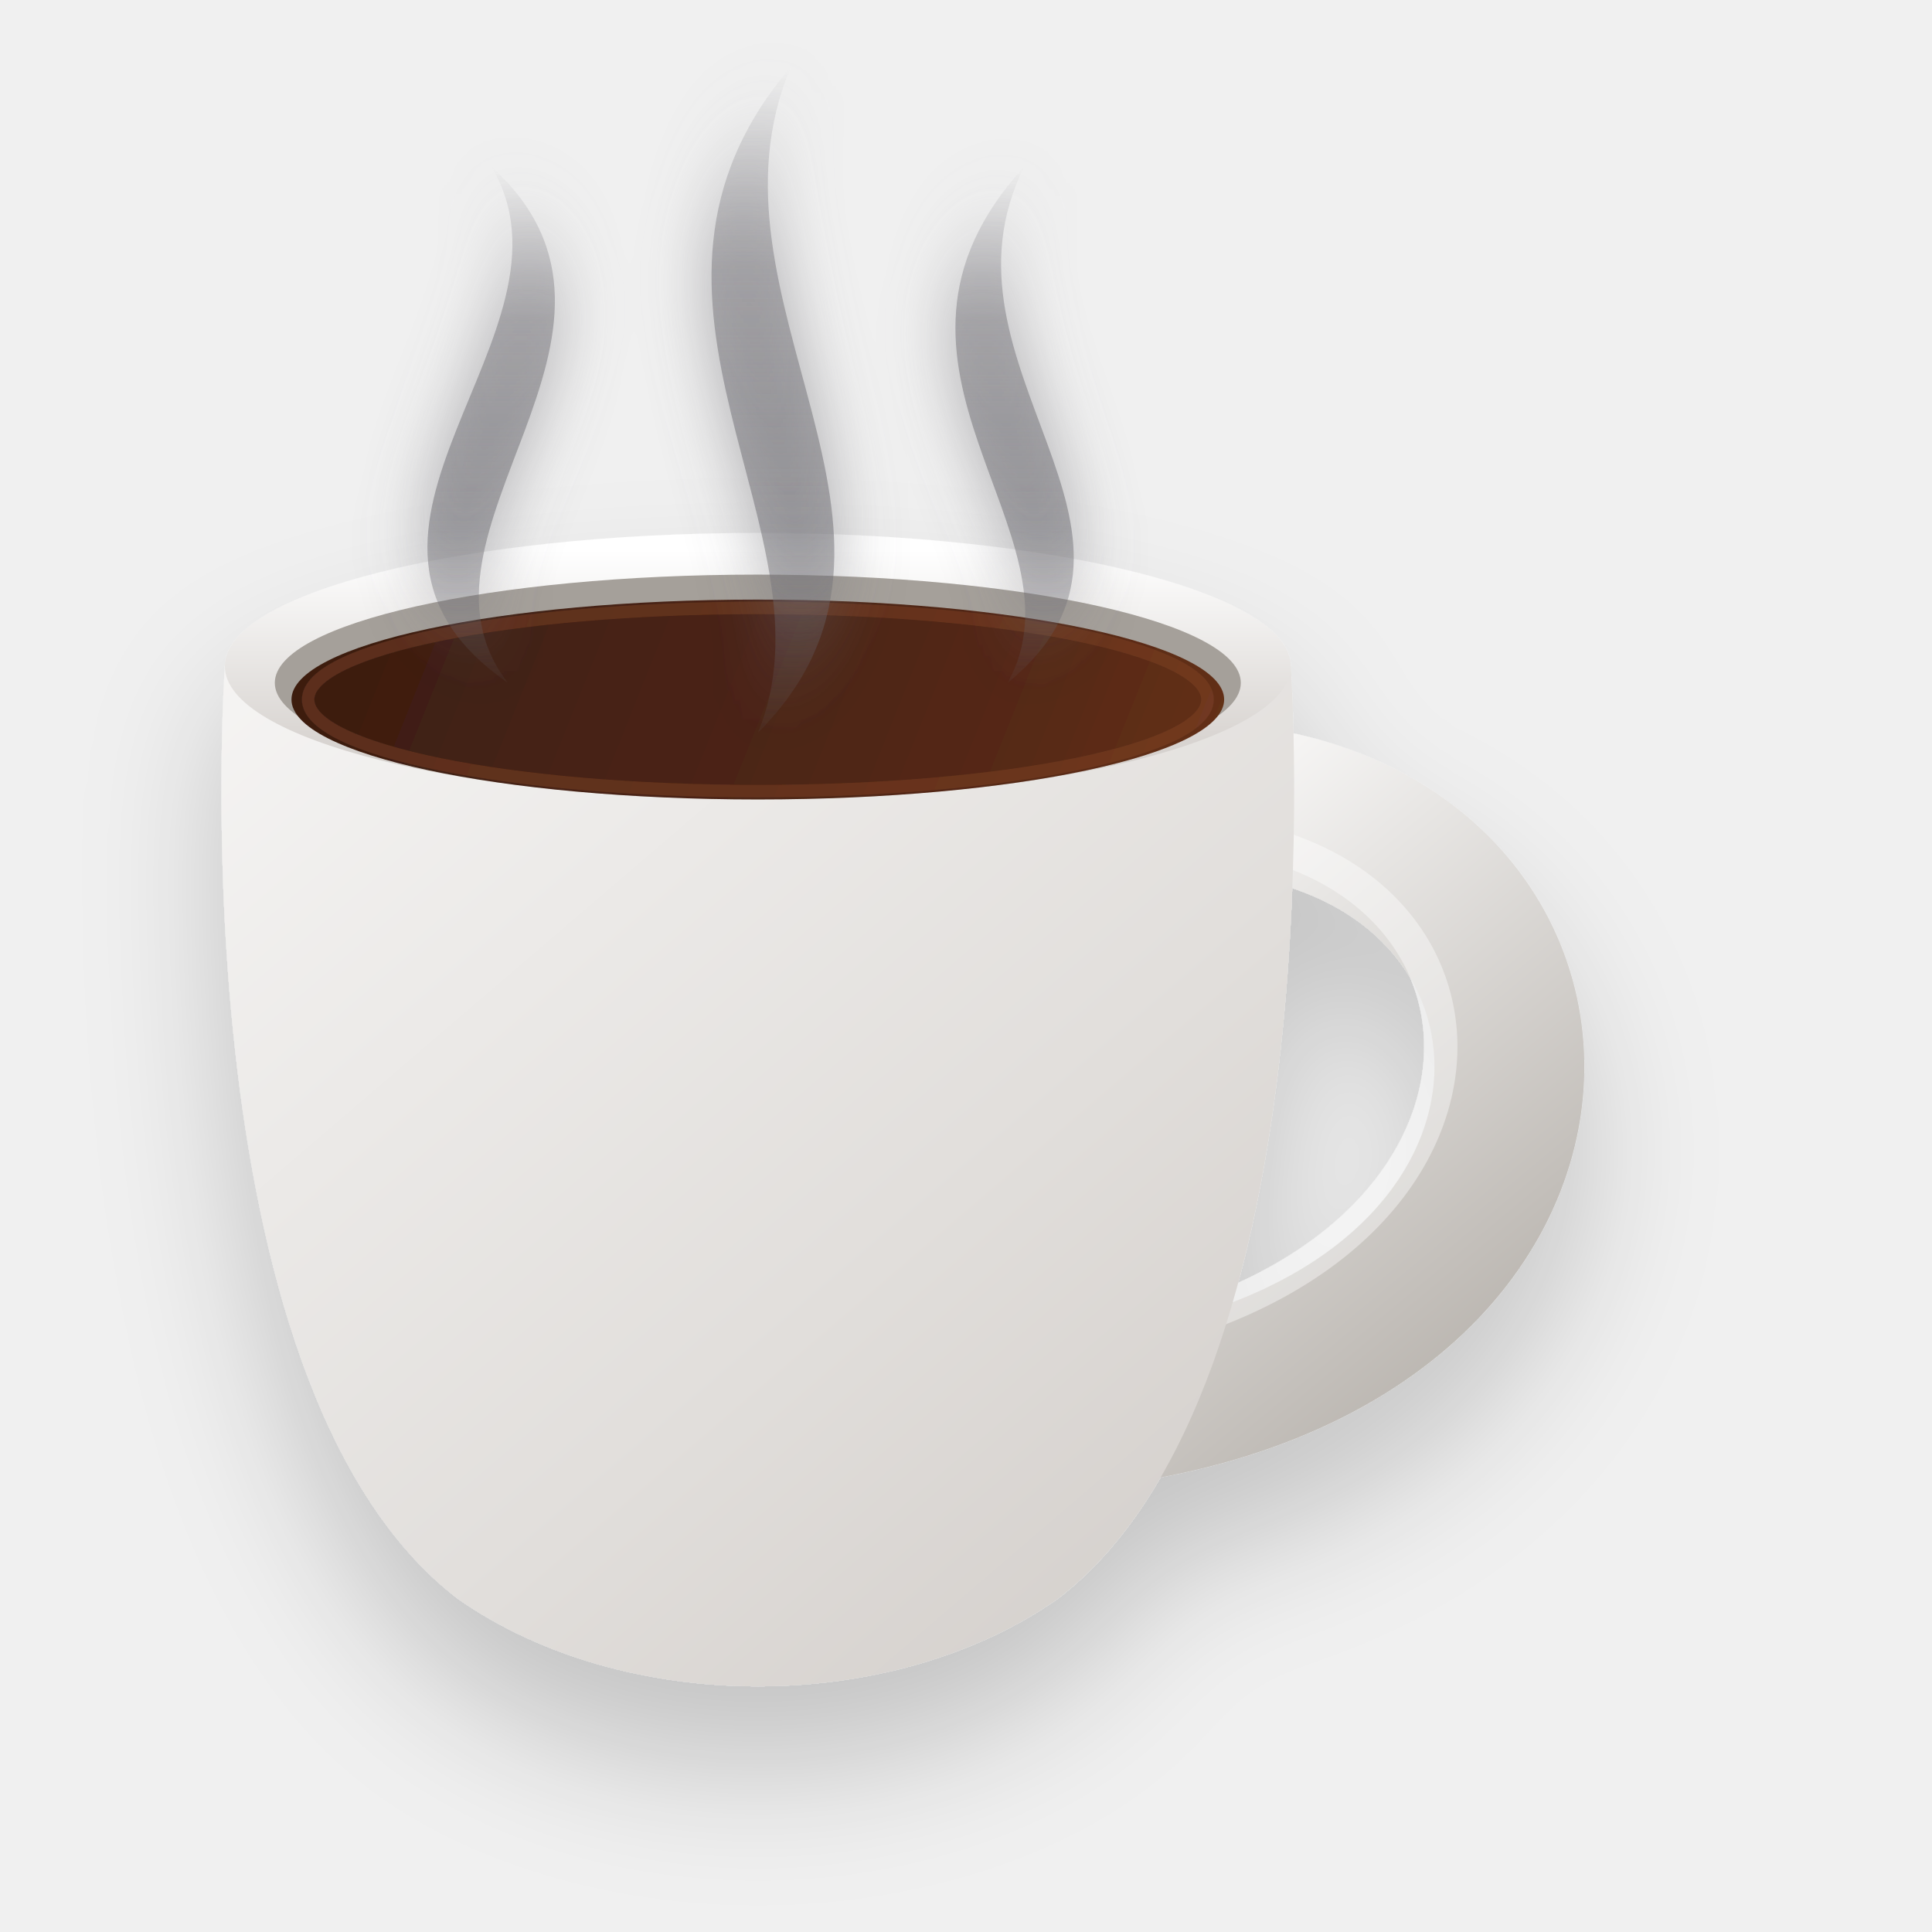
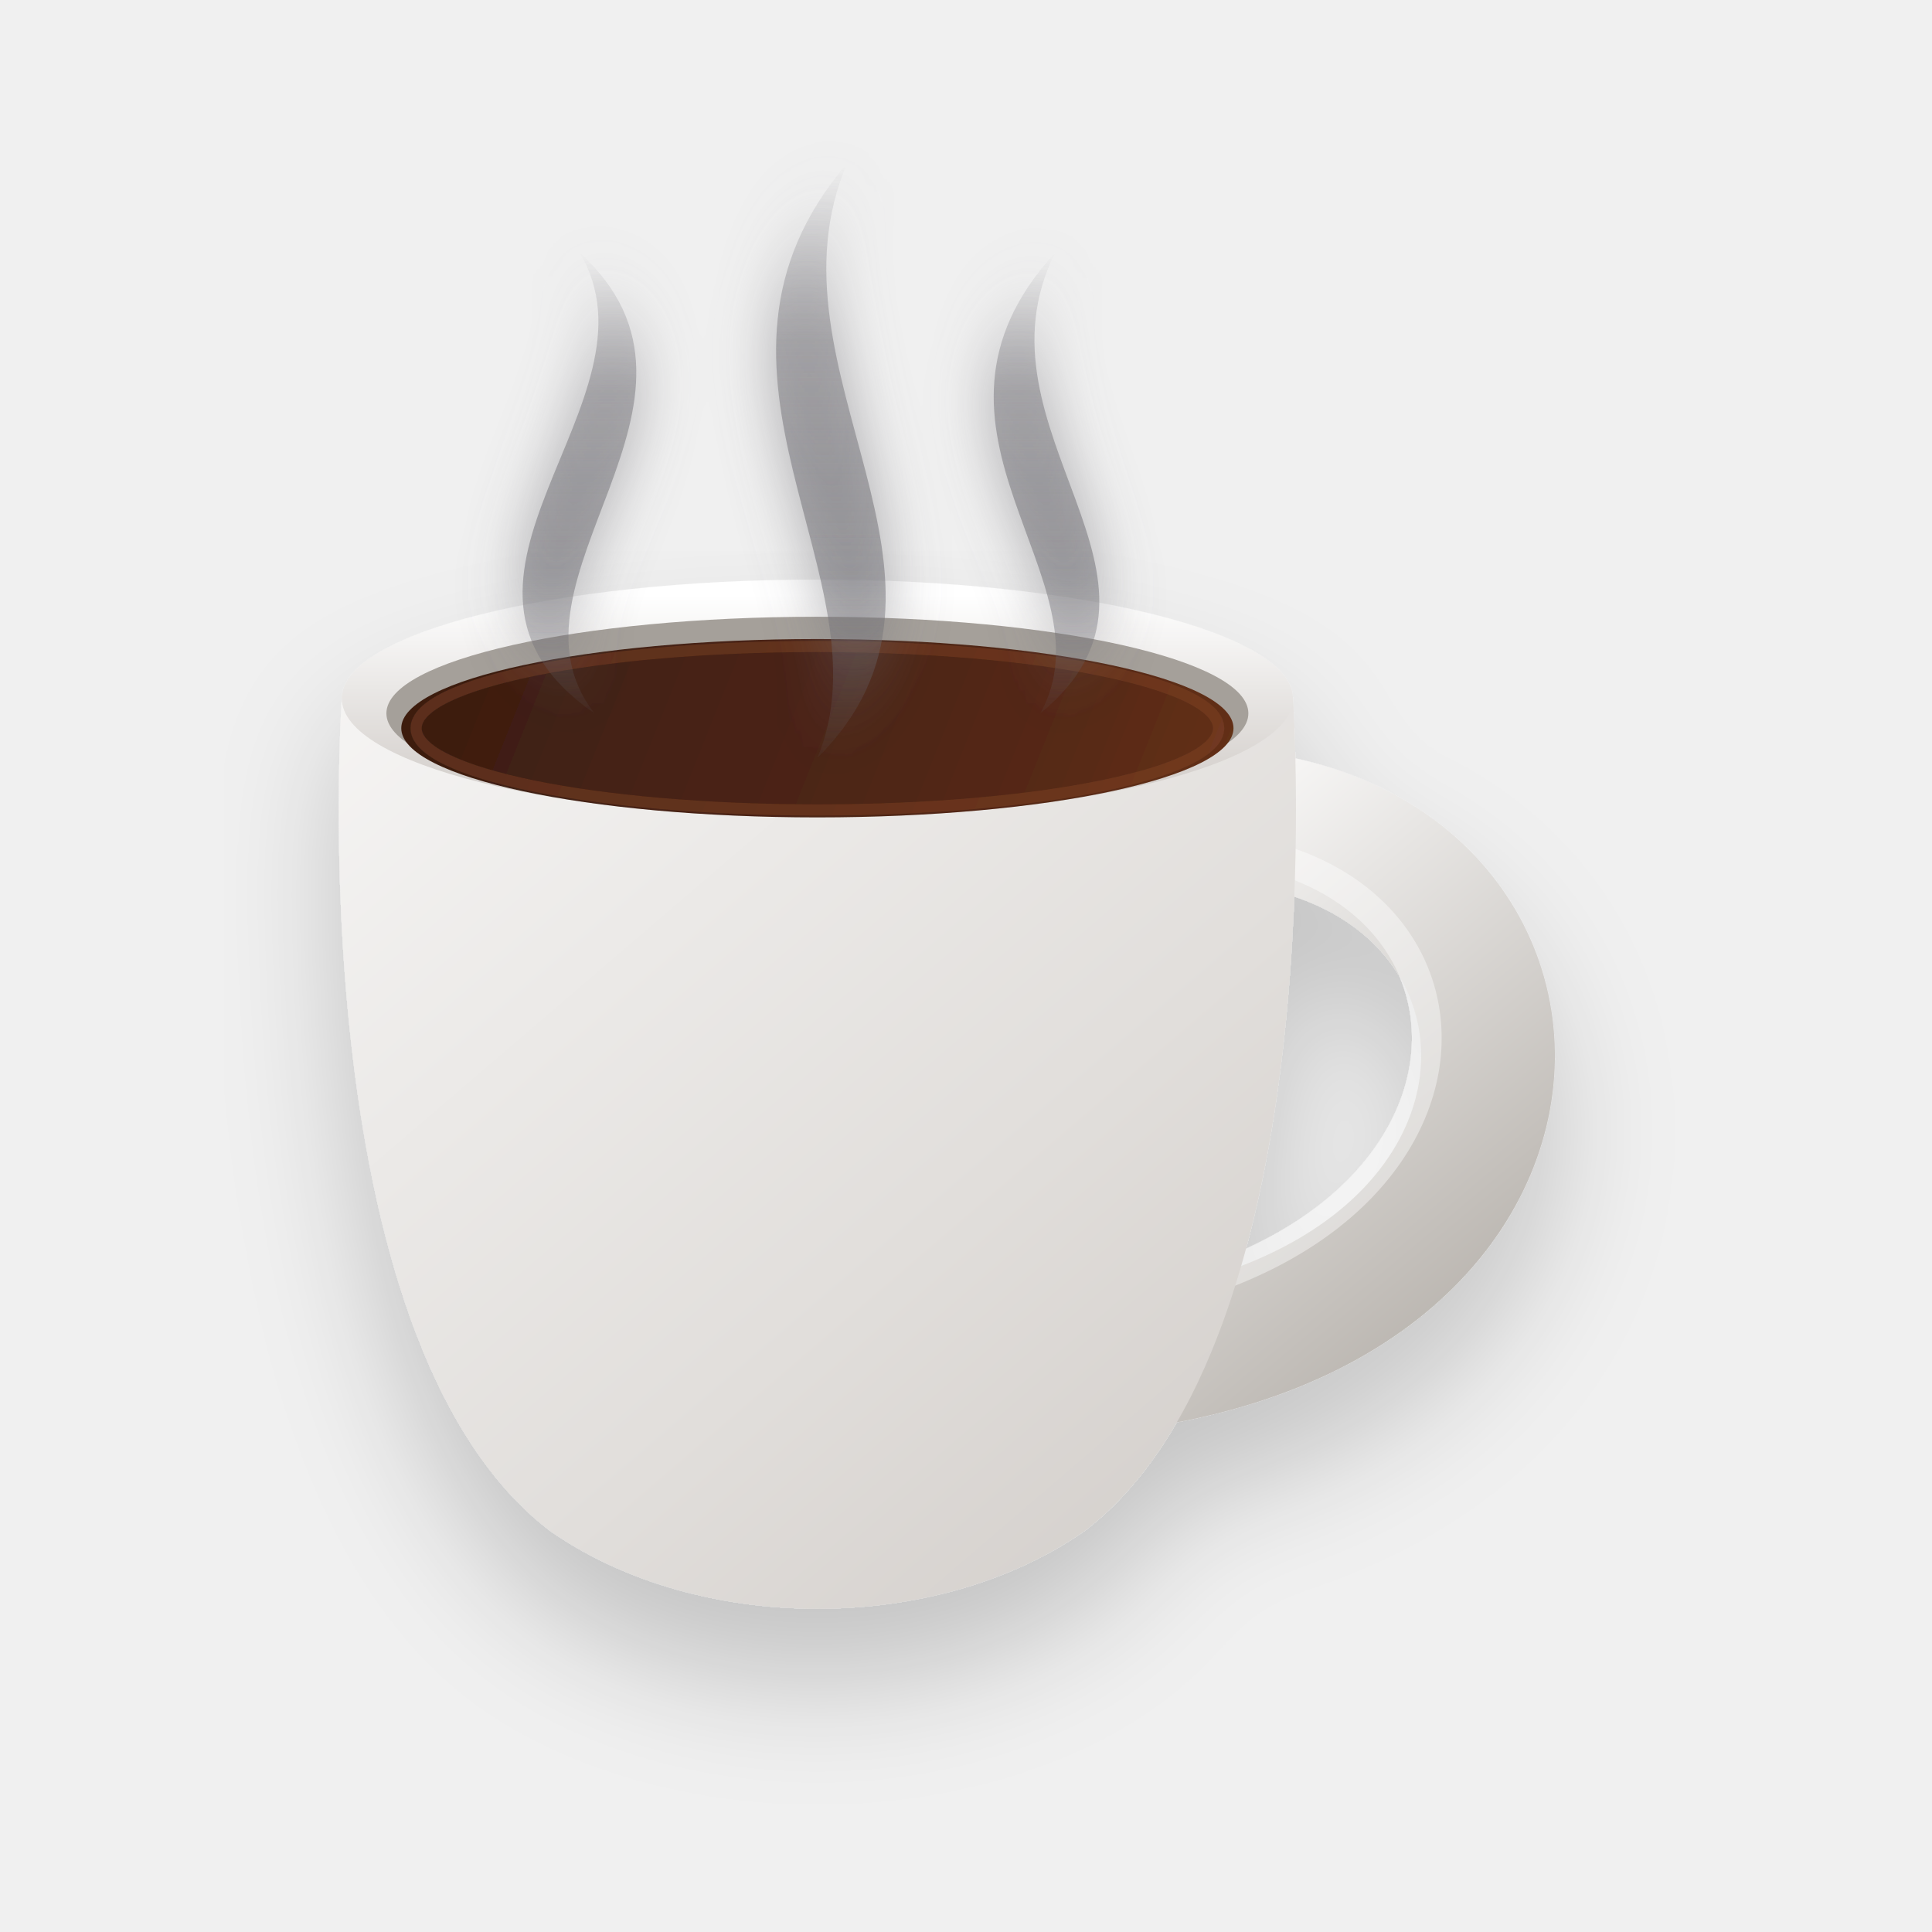
- <svg xmlns="http://www.w3.org/2000/svg" viewBox="17 10 111 116" width="33.75mm" height="33.75mm">
+ <svg xmlns="http://www.w3.org/2000/svg" viewBox="5 3 130 130" width="33.75mm" height="33.75mm">
  <defs>
    <linearGradient id="cupGrad" x1="30" y1="45" x2="90" y2="115" gradientUnits="userSpaceOnUse">
      <stop offset="0%" stop-color="#f6f5f4" />
      <stop offset="60%" stop-color="#e1dedb" />
      <stop offset="100%" stop-color="#d0cbc7" />
    </linearGradient>
    <linearGradient id="cupHighlight" x1="60" y1="45" x2="60" y2="55" gradientUnits="userSpaceOnUse">
      <stop offset="0%" stop-color="#ffffff" stop-opacity="1" />
      <stop offset="100%" stop-color="#ffffff" stop-opacity="0" />
    </linearGradient>
    <linearGradient id="handleGrad" x1="85" y1="60" x2="110" y2="90" gradientUnits="userSpaceOnUse">
      <stop offset="0%" stop-color="#f6f5f4" />
      <stop offset="100%" stop-color="#b5b0aa" />
    </linearGradient>
    <linearGradient id="coffeeGrad" x1="35" y1="50" x2="85" y2="70" gradientUnits="userSpaceOnUse">
      <stop offset="0%" stop-color="#3d1e11" />
      <stop offset="70%" stop-color="#542815" />
      <stop offset="100%" stop-color="#67321a" />
    </linearGradient>
    <linearGradient id="rimGrad" x1="60" y1="43" x2="60" y2="57" gradientUnits="userSpaceOnUse">
      <stop offset="0%" stop-color="#ffffff" />
      <stop offset="100%" stop-color="#d0cbc7" />
    </linearGradient>
    <linearGradient id="steamGradGrey" x1="0" y1="1" x2="0" y2="0" gradientUnits="objectBoundingBox">
      <stop offset="0%" stop-color="#5e5c64" stop-opacity="0.1" />
      <stop offset="30%" stop-color="#77767b" stop-opacity="0.55" />
      <stop offset="70%" stop-color="#9a999d" stop-opacity="0.8" />
      <stop offset="100%" stop-color="#9a999d" stop-opacity="0" />
    </linearGradient>
-     <filter id="dropShadow" x="-20%" y="-20%" width="140%" height="140%">
+     <filter id="dropShadow" x="-10%" y="-10%" width="130%" height="130%">
      <feDropShadow dx="0" dy="5" stdDeviation="4" flood-color="#1a1a1a" flood-opacity="0.18" />
    </filter>
    <filter id="steamSoftness" x="-30%" y="-30%" width="160%" height="160%">
      <feGaussianBlur stdDeviation="2" result="blur" />
      <feComposite in="SourceGraphic" in2="blur" operator="over" />
    </filter>
  </defs>
  <g filter="url(#dropShadow)">
    <path d="M 82 58 C 112 55, 115 92, 78 95" fill="none" stroke="url(#handleGrad)" stroke-width="9" stroke-linecap="round" />
    <path d="M 82 60 C 107 58, 109 87, 78 91" fill="none" stroke="#ffffff" stroke-width="2" stroke-linecap="round" opacity="0.4" />
    <path d="M 28 50 C 28 50, 25 93, 42 106 C 52 113, 68 113, 78 106 C 95 93, 92 50, 92 50 Z" fill="url(#cupGrad)" />
    <ellipse cx="60" cy="50" rx="32" ry="8" fill="url(#rimGrad)" />
    <ellipse cx="60" cy="51" rx="29" ry="6.5" fill="#a5a09a" />
    <ellipse cx="60" cy="52" rx="28" ry="6" fill="url(#coffeeGrad)" />
    <ellipse cx="60" cy="52" rx="27" ry="5.5" fill="none" stroke="#87472a" stroke-width="0.75" opacity="0.4" />
    <path d="M 29 55 C 31 82, 42 102, 60 110 C 78 102, 89 82, 91 55 C 80 58, 40 58, 29 55 Z" fill="url(#cupHighlight)" opacity="0.35" />
  </g>
  <g filter="url(#steamSoftness)">
    <path d="M 45 51 C 32 42, 50 30, 44 20 C 55 30, 38 42, 45 51 Z" fill="url(#steamGradGrey)" />
    <path d="M 60 54 C 65 42, 50 28, 62 14 C 56 28, 72 42, 60 54 Z" fill="url(#steamGradGrey)" />
    <path d="M 75 51 C 80 42, 65 32, 76 20 C 70 32, 86 42, 75 51 Z" fill="url(#steamGradGrey)" />
  </g>
</svg>
